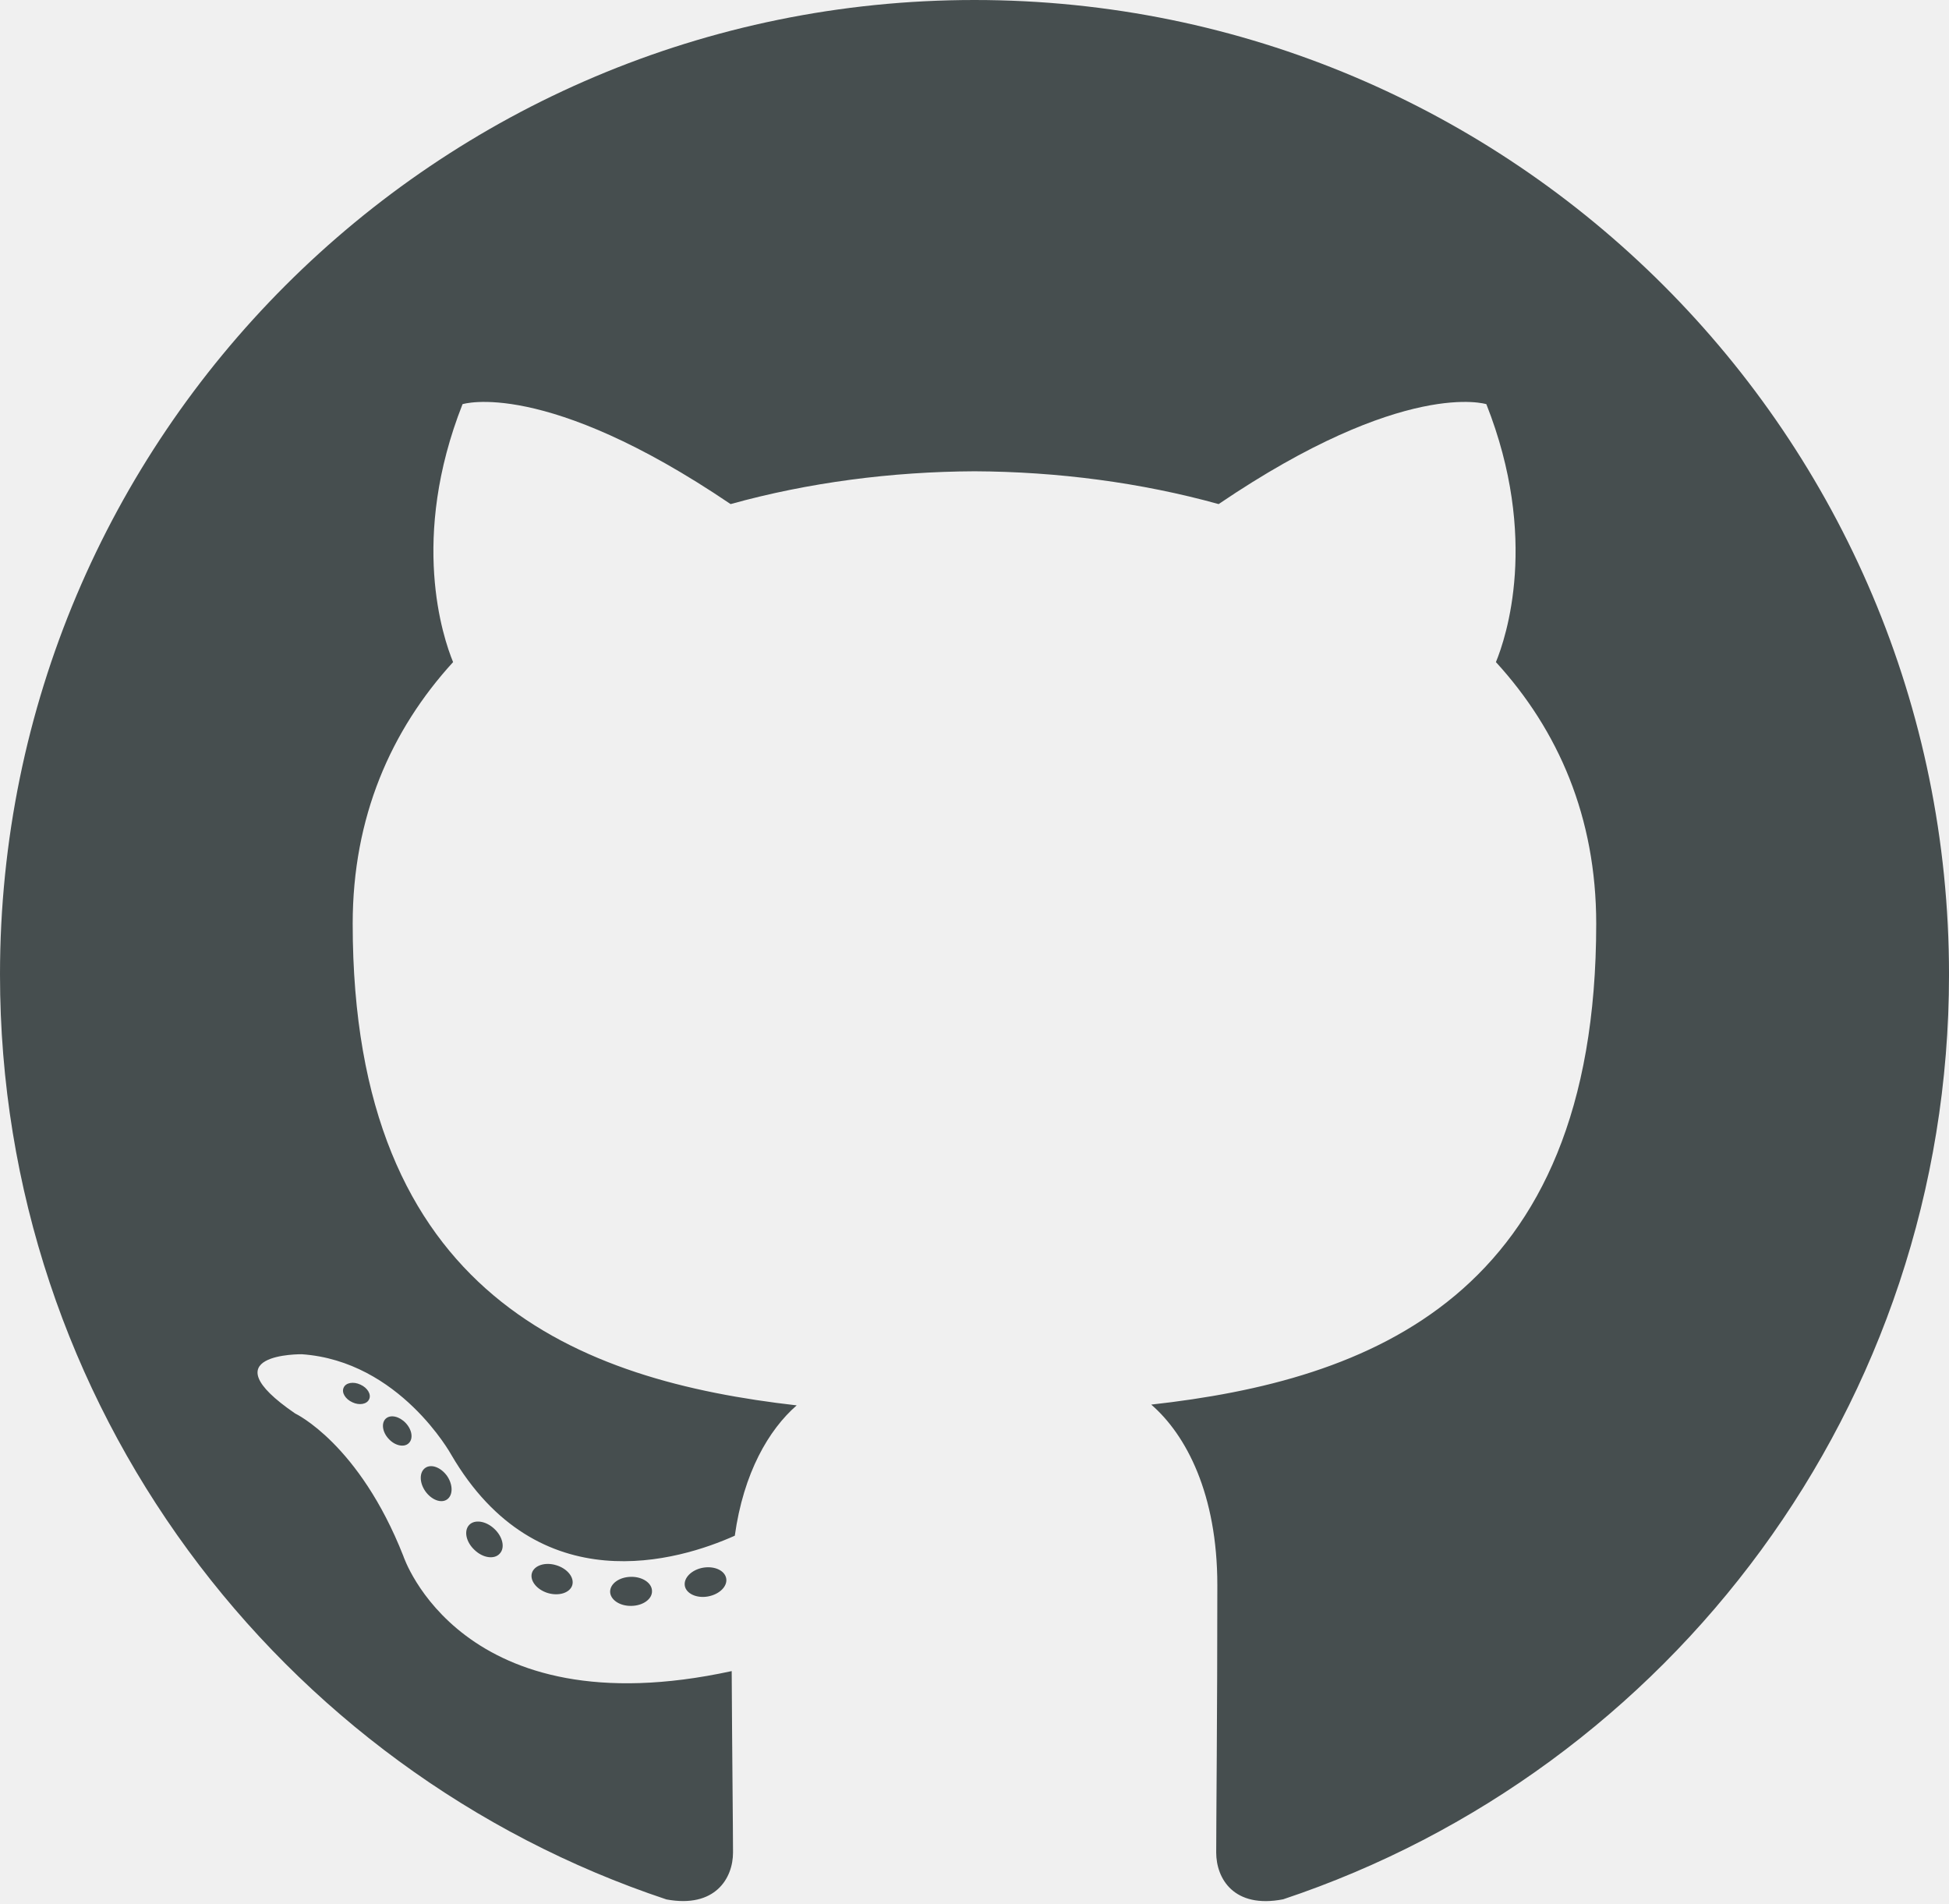
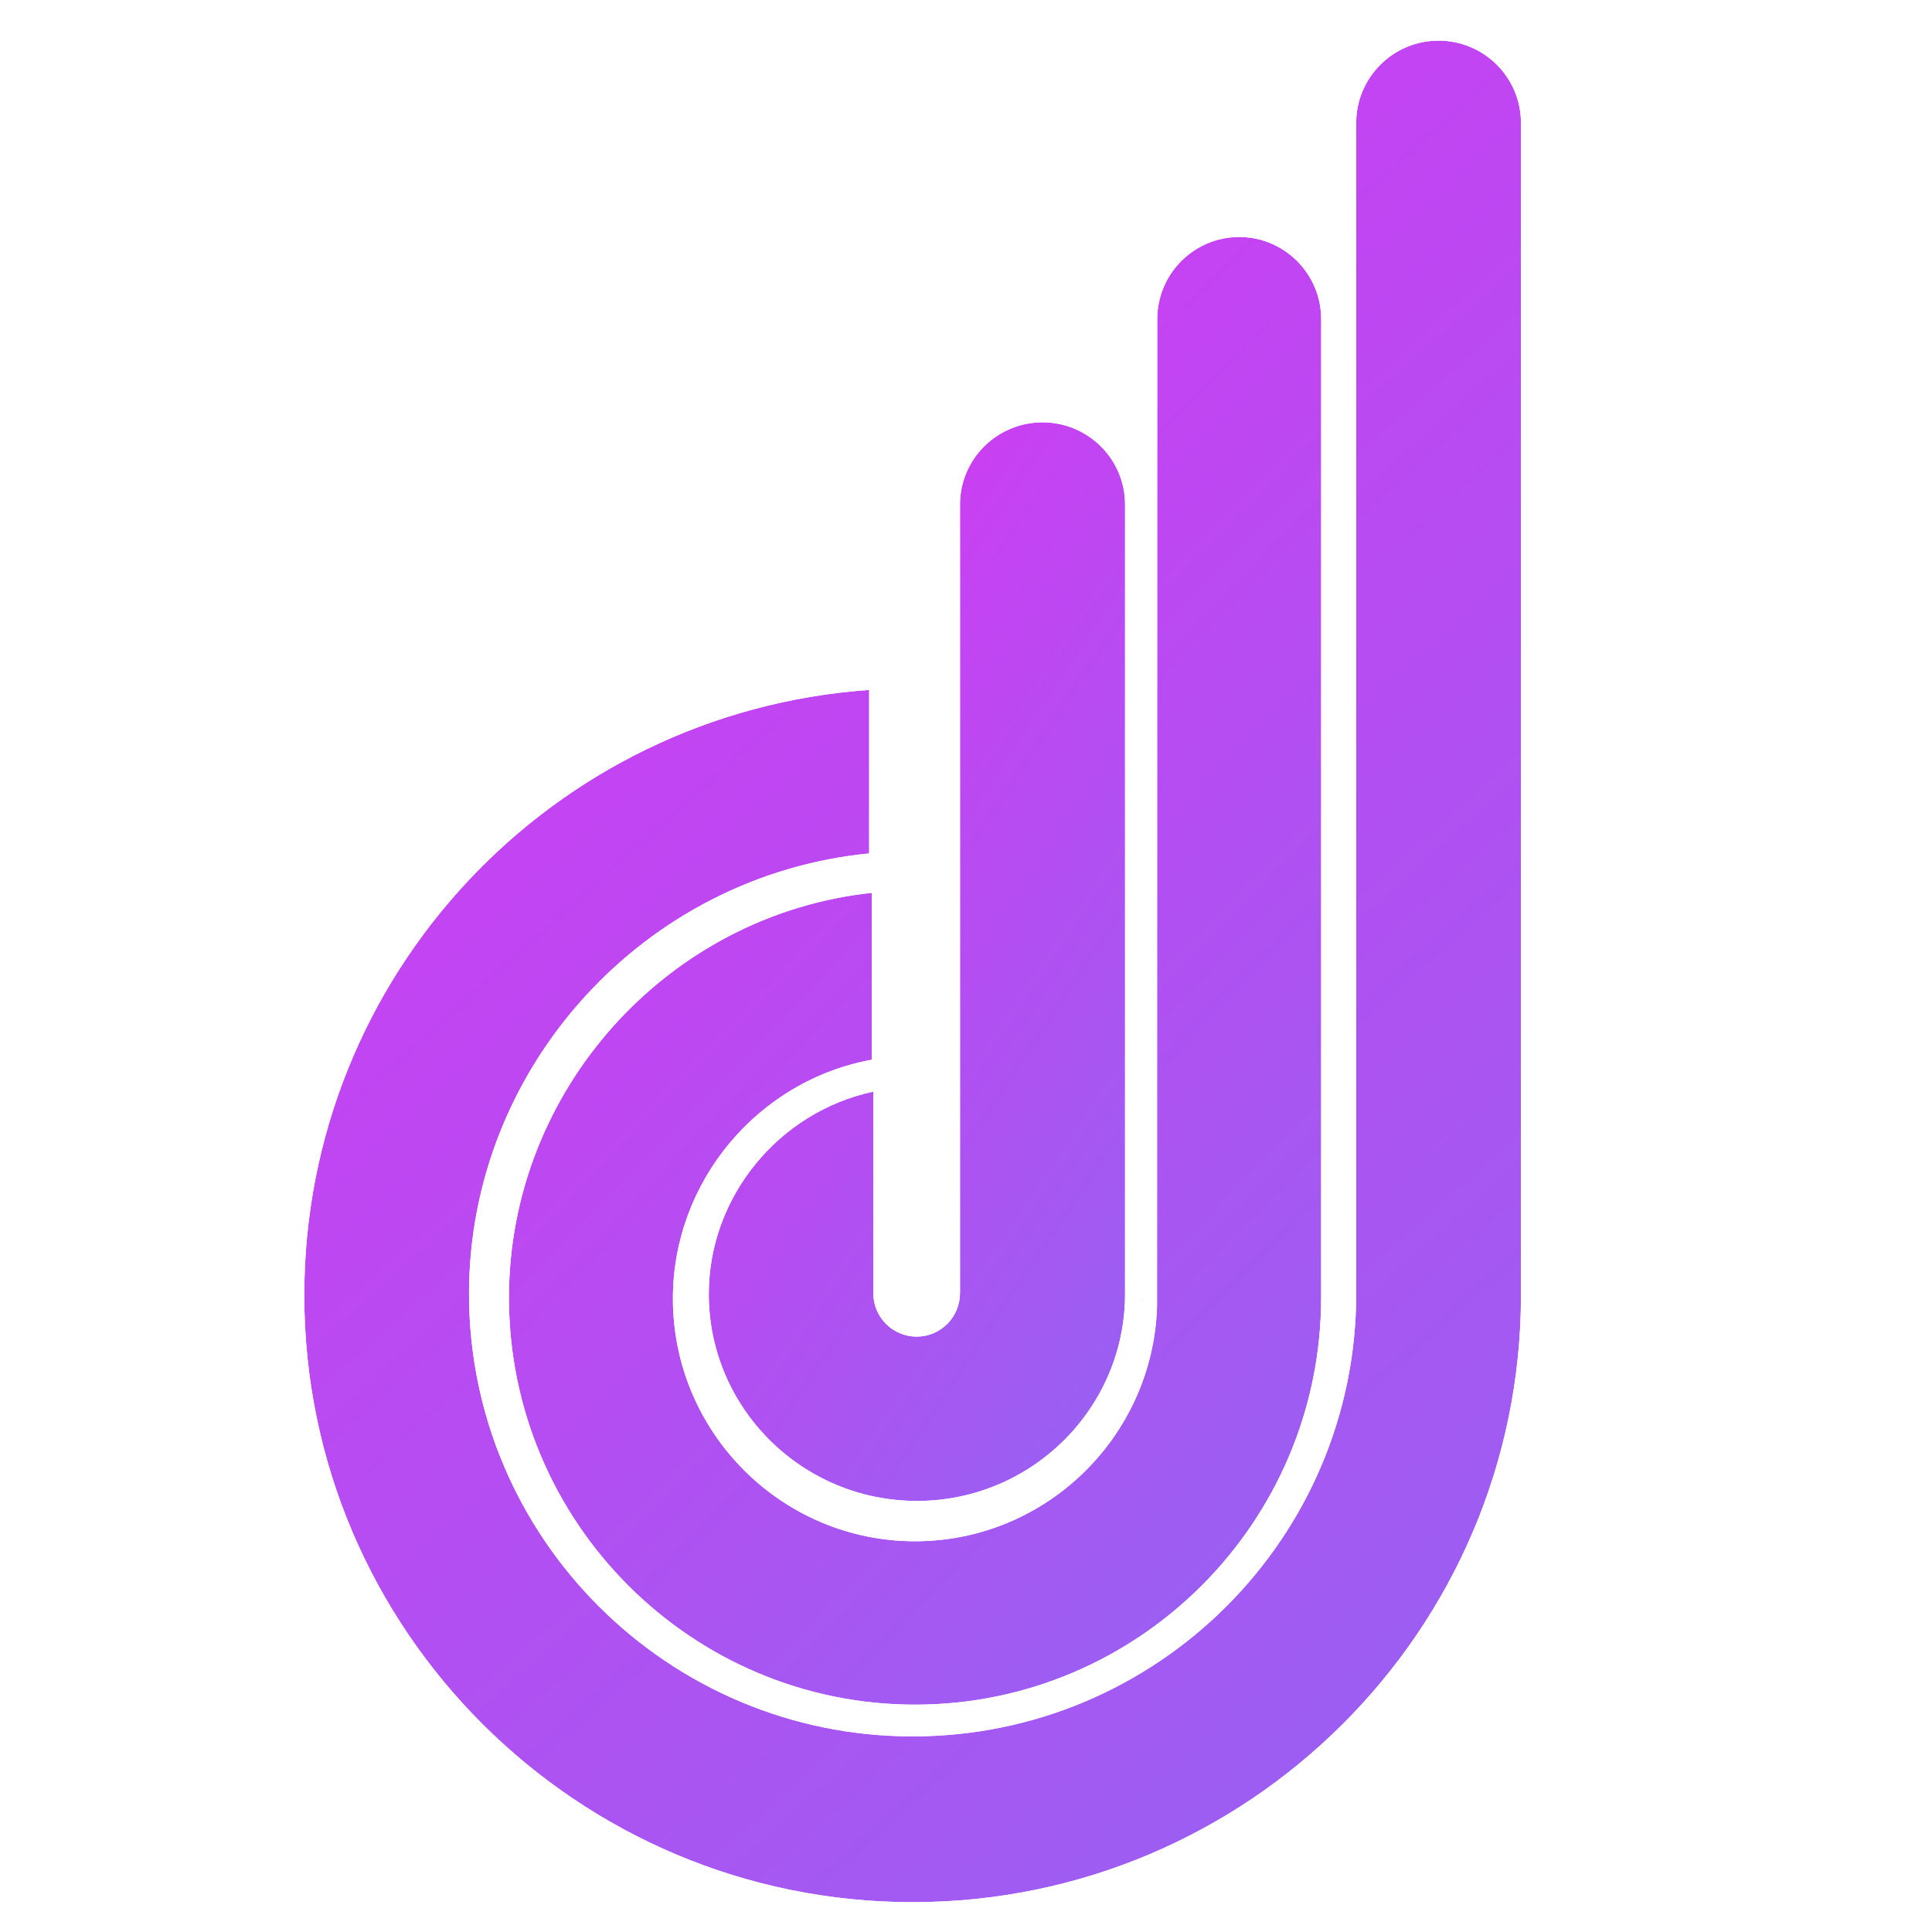
- <svg xmlns="http://www.w3.org/2000/svg" width="128px" height="125px" viewBox="0 0 128 125" version="1.1">
-   <defs />
-   <g id="Icons" stroke="none" stroke-width="1" fill="none" fill-rule="evenodd">
-     <g id="dukt-plugin-icons" transform="translate(-1856, -322)" fill="#464E4F">
-       <path d="M1920.001,322 C1884.659,322 1856,350.652 1856,386 C1856,414.277 1874.338,438.267 1899.768,446.73 C1902.966,447.322 1904.141,445.342 1904.141,443.651 C1904.141,442.125 1904.081,437.083 1904.054,431.736 C1886.249,435.607 1882.491,424.184 1882.491,424.184 C1879.58,416.787 1875.385,414.82 1875.385,414.82 C1869.579,410.847 1875.823,410.929 1875.823,410.929 C1882.25,411.379 1885.634,417.524 1885.634,417.524 C1891.342,427.309 1900.606,424.48 1904.258,422.845 C1904.833,418.709 1906.491,415.884 1908.322,414.287 C1894.106,412.668 1879.163,407.18 1879.163,382.657 C1879.163,375.67 1881.663,369.96 1885.757,365.478 C1885.092,363.865 1882.902,357.357 1886.377,348.541 C1886.377,348.541 1891.751,346.821 1903.982,355.102 C1909.087,353.684 1914.562,352.972 1920.001,352.948 C1925.44,352.972 1930.919,353.684 1936.034,355.102 C1948.249,346.821 1953.616,348.541 1953.616,348.541 C1957.1,357.357 1954.908,363.865 1954.244,365.478 C1958.348,369.96 1960.831,375.67 1960.831,382.657 C1960.831,407.239 1945.859,412.651 1931.607,414.236 C1933.903,416.222 1935.948,420.117 1935.948,426.088 C1935.948,434.65 1935.874,441.542 1935.874,443.651 C1935.874,445.354 1937.026,447.35 1940.27,446.722 C1965.686,438.249 1984.001,414.267 1984.001,386 C1984.001,350.652 1955.346,322 1920.001,322 Z M1880.24,413.89 C1880.099,414.209 1879.599,414.304 1879.143,414.085 C1878.679,413.876 1878.419,413.443 1878.569,413.124 C1878.707,412.796 1879.208,412.706 1879.671,412.924 C1880.137,413.133 1880.401,413.571 1880.24,413.89 Z M1882.833,416.781 C1882.527,417.064 1881.931,416.933 1881.526,416.486 C1881.107,416.04 1881.029,415.443 1881.338,415.156 C1881.653,414.873 1882.232,415.005 1882.651,415.451 C1883.07,415.903 1883.152,416.495 1882.833,416.781 Z M1885.356,420.467 C1884.964,420.74 1884.323,420.484 1883.926,419.915 C1883.534,419.346 1883.534,418.664 1883.935,418.39 C1884.332,418.117 1884.964,418.363 1885.366,418.928 C1885.757,419.505 1885.757,420.189 1885.356,420.467 Z M1888.813,424.029 C1888.463,424.415 1887.715,424.311 1887.168,423.784 C1886.609,423.268 1886.453,422.535 1886.805,422.148 C1887.16,421.76 1887.911,421.87 1888.463,422.393 C1889.018,422.908 1889.187,423.646 1888.813,424.029 Z M1893.583,426.096 C1893.428,426.598 1892.708,426.825 1891.983,426.612 C1891.259,426.393 1890.786,425.806 1890.932,425.299 C1891.082,424.795 1891.805,424.557 1892.535,424.785 C1893.258,425.004 1893.733,425.586 1893.583,426.096 Z M1898.82,426.48 C1898.838,427.008 1898.224,427.445 1897.463,427.454 C1896.697,427.472 1896.078,427.045 1896.07,426.525 C1896.07,425.992 1896.671,425.559 1897.436,425.546 C1898.197,425.531 1898.82,425.955 1898.82,426.48 Z M1903.694,425.65 C1903.785,426.165 1903.257,426.694 1902.501,426.834 C1901.758,426.971 1901.07,426.653 1900.976,426.142 C1900.884,425.614 1901.422,425.085 1902.164,424.948 C1902.921,424.817 1903.598,425.126 1903.694,425.65 Z" id="github" />
-     </g>
+ <svg xmlns="http://www.w3.org/2000/svg" xmlns:xlink="http://www.w3.org/1999/xlink" height="400px" style="zoom: 1;" cursor="default" width="400px" version="1.1" viewBox="0 0 400 400">
+   <defs>
+     <path d="M352.1,353.209 L353.796,353.209 L352.104,353.149 C352.104,353.169 352.1,353.189 352.1,353.209" id="path-1" />
+     <linearGradient x1="0.753%" y1="-54.269%" x2="146.293%" y2="197.652%" id="linearGradient-3">
+       <stop stop-color="#F224F2" offset="0%" />
+       <stop stop-color="#6B7FF2" offset="91.422%" />
+       <stop stop-color="#24AEF2" offset="100%" />
+     </linearGradient>
+     <path d="M413.843,92.412 C404.442,92.412 396.792,100.043 396.792,109.425 L396.792,351.834 C396.792,402.4 355.594,443.5 304.95,443.5 C254.308,443.5 213.107,402.4 213.107,351.879 C213.107,304.938 249.343,265.244 295.948,260.694 L295.948,226.842 C230.198,231.483 179,286.13 179,352.171 C179,421.456 235.502,477.824 304.95,477.824 C374.4,477.824 430.902,421.456 430.902,352.171 L430.895,351.834 L430.895,109.425 C430.895,100.043 423.245,92.412 413.843,92.412 Z" id="path-4" />
+     <path d="M355.594,150.079 L355.552,354.617 C354.619,381.511 332.503,403.101 305.451,403.101 C277.809,403.101 255.317,380.557 255.317,352.846 C255.317,328.647 272.898,307.696 296.491,303.406 L296.491,268.852 C254.193,273.375 221.372,309.766 221.372,352.651 C221.372,399.124 259.091,436.93 305.451,436.93 C351.756,436.93 389.472,399.167 389.527,352.752 L389.535,150.079 C389.535,140.701 381.92,133.069 372.564,133.069 C363.208,133.069 355.594,140.701 355.594,150.079" id="path-6" />
+     <path d="M314.761,188.428 L314.761,351.667 C314.761,356.732 310.736,360.734 305.792,360.734 C300.845,360.734 296.82,356.732 296.82,351.814 L296.82,310.007 C277.234,314.185 262.746,331.793 262.746,351.906 C262.746,375.533 282.079,394.754 305.839,394.754 C329.601,394.754 348.929,375.533 348.929,351.906 L348.929,188.428 C348.929,179.061 341.266,171.44 331.847,171.44 C322.425,171.44 314.761,179.061 314.761,188.428" id="path-8" />
+   </defs>
+   <rect x="0px" height="400px" id="rect1" y="0px" width="400px" fill="#ffffff" transform="" visibility="visible" />
+   <g id="A4" stroke-width="1" stroke="none" fill="none" fill-rule="evenodd">
+     <mask id="mask-2" fill="white">
+       <use y="-84px" xlink:href="#path-1" x="-116px" />
+     </mask>
+     <g id="Clip-2" />
+     <path d="M236.1,269.209 L237.796,269.209 L236.104,269.149 C236.104,269.169 236.1,269.189 236.1,269.209 " id="Fill-1" mask="url(#mask-2)" fill="url(#linearGradient-3)" />
+     <mask id="mask-5" fill="white">
+       <use y="-84px" xlink:href="#path-4" x="-116px" />
+     </mask>
+     <g id="Clip-5" />
+     <path d="M297.843,8.412 C288.442,8.412 280.792,16.043 280.792,25.425 L280.792,267.834 C280.792,318.4 239.594,359.5 188.95,359.5 C138.308,359.5 97.107,318.4 97.107,267.879 C97.107,220.938 133.343,181.244 179.948,176.694 L179.948,142.842 C114.198,147.483 63,202.13 63,268.171 C63,337.456 119.502,393.824 188.95,393.824 C258.4,393.824 314.902,337.456 314.902,268.171 L314.895,267.834 L314.895,25.425 C314.895,16.043 307.245,8.412 297.843,8.412  Z " id="Fill-4" mask="url(#mask-5)" fill="url(#linearGradient-3)" />
+     <mask id="mask-7" fill="white">
+       <use y="-84px" xlink:href="#path-6" x="-116px" />
+     </mask>
+     <g id="Clip-8" />
+     <path d="M239.594,66.079 L239.552,270.617 C238.619,297.511 216.503,319.101 189.451,319.101 C161.809,319.101 139.317,296.557 139.317,268.846 C139.317,244.647 156.898,223.696 180.491,219.406 L180.491,184.852 C138.193,189.375 105.372,225.766 105.372,268.651 C105.372,315.124 143.091,352.93 189.451,352.93 C235.756,352.93 273.472,315.167 273.527,268.752 L273.535,66.079 C273.535,56.701 265.92,49.069 256.564,49.069 C247.208,49.069 239.594,56.701 239.594,66.079 " id="Fill-7" mask="url(#mask-7)" fill="url(#linearGradient-3)" />
+     <mask id="mask-9" fill="white">
+       <use y="-84px" xlink:href="#path-8" x="-116px" />
+     </mask>
+     <g id="Clip-11" />
+     <path d="M198.761,104.428 L198.761,267.667 C198.761,272.732 194.736,276.734 189.792,276.734 C184.845,276.734 180.82,272.732 180.82,267.814 L180.82,226.007 C161.234,230.185 146.746,247.793 146.746,267.906 C146.746,291.533 166.079,310.754 189.839,310.754 C213.601,310.754 232.929,291.533 232.929,267.906 L232.929,104.428 C232.929,95.061 225.266,87.439 215.847,87.439 C206.425,87.439 198.761,95.061 198.761,104.428 " id="Fill-10" mask="url(#mask-9)" fill="url(#linearGradient-3)" />
+     <path d="M302.458,389.473 C302.458,392.57 305.002,395 308.187,395 C311.409,395 313.883,392.57 313.883,389.473 C313.883,386.443 311.409,384.012 308.187,384.012 C305.002,384.012 302.458,386.443 302.458,389.473  Z " id="Path" mask="url(#mask-9)" />
+     <path d="M303.883,389.473 C303.883,387.075 305.713,385.111 308.187,385.111 C310.662,385.111 312.461,387.075 312.461,389.506 C312.461,391.904 310.662,393.835 308.222,393.835 C305.713,393.835 303.883,391.904 303.883,389.473  Z " id="Path" mask="url(#mask-9)" />
+     <path d="M306.018,386.876 L306.018,392.336 L307.306,392.336 L307.306,390.139 L307.916,390.139 C308.629,390.139 308.967,390.405 309.069,391.004 C309.239,391.638 309.341,392.137 309.51,392.336 L310.901,392.336 C310.763,392.137 310.662,391.804 310.494,390.972 C310.324,390.239 310.019,389.839 309.475,389.639 L309.475,389.572 C310.154,389.373 310.629,388.907 310.629,388.307 C310.629,387.775 310.392,387.342 310.086,387.108 C309.679,386.876 309.204,386.709 308.154,386.709 C307.24,386.709 306.526,386.775 306.018,386.876  Z " id="Path" mask="url(#mask-9)" />
+     <path d="M307.342,387.675 C307.476,387.641 307.712,387.608 308.052,387.608 C308.866,387.608 309.239,387.941 309.239,388.441 C309.239,389.007 308.662,389.24 307.95,389.24 L307.342,389.24 L307.342,387.675  Z " id="Path" mask="url(#mask-9)" />
+     <path d="M302.458,389.473 C302.458,392.57 305.002,395 308.187,395 C311.409,395 313.883,392.57 313.883,389.473 C313.883,386.443 311.409,384.012 308.187,384.012 C305.002,384.012 302.458,386.443 302.458,389.473  Z " id="Path" mask="url(#mask-9)" fill="url(#linearGradient-3)" />
+     <path d="M303.883,389.473 C303.883,387.075 305.713,385.111 308.187,385.111 C310.662,385.111 312.461,387.075 312.461,389.506 C312.461,391.904 310.662,393.835 308.222,393.835 C305.713,393.835 303.883,391.904 303.883,389.473  Z " id="Path" mask="url(#mask-9)" fill="url(#linearGradient-3)" />
+     <path d="M306.018,386.876 L306.018,392.336 L307.306,392.336 L307.306,390.139 L307.916,390.139 C308.629,390.139 308.967,390.405 309.069,391.004 C309.239,391.638 309.341,392.137 309.51,392.336 L310.901,392.336 C310.763,392.137 310.662,391.804 310.494,390.972 C310.324,390.239 310.019,389.839 309.475,389.639 L309.475,389.572 C310.154,389.373 310.629,388.907 310.629,388.307 C310.629,387.775 310.392,387.342 310.086,387.108 C309.679,386.876 309.204,386.709 308.154,386.709 C307.24,386.709 306.526,386.775 306.018,386.876  Z " id="Path" mask="url(#mask-9)" fill="url(#linearGradient-3)" />
+     <path d="M307.342,387.675 C307.476,387.641 307.712,387.608 308.052,387.608 C308.866,387.608 309.239,387.941 309.239,388.441 C309.239,389.007 308.662,389.24 307.95,389.24 L307.342,389.24 L307.342,387.675  Z " id="Path" mask="url(#mask-9)" fill="url(#linearGradient-3)" />
  </g>
</svg>
